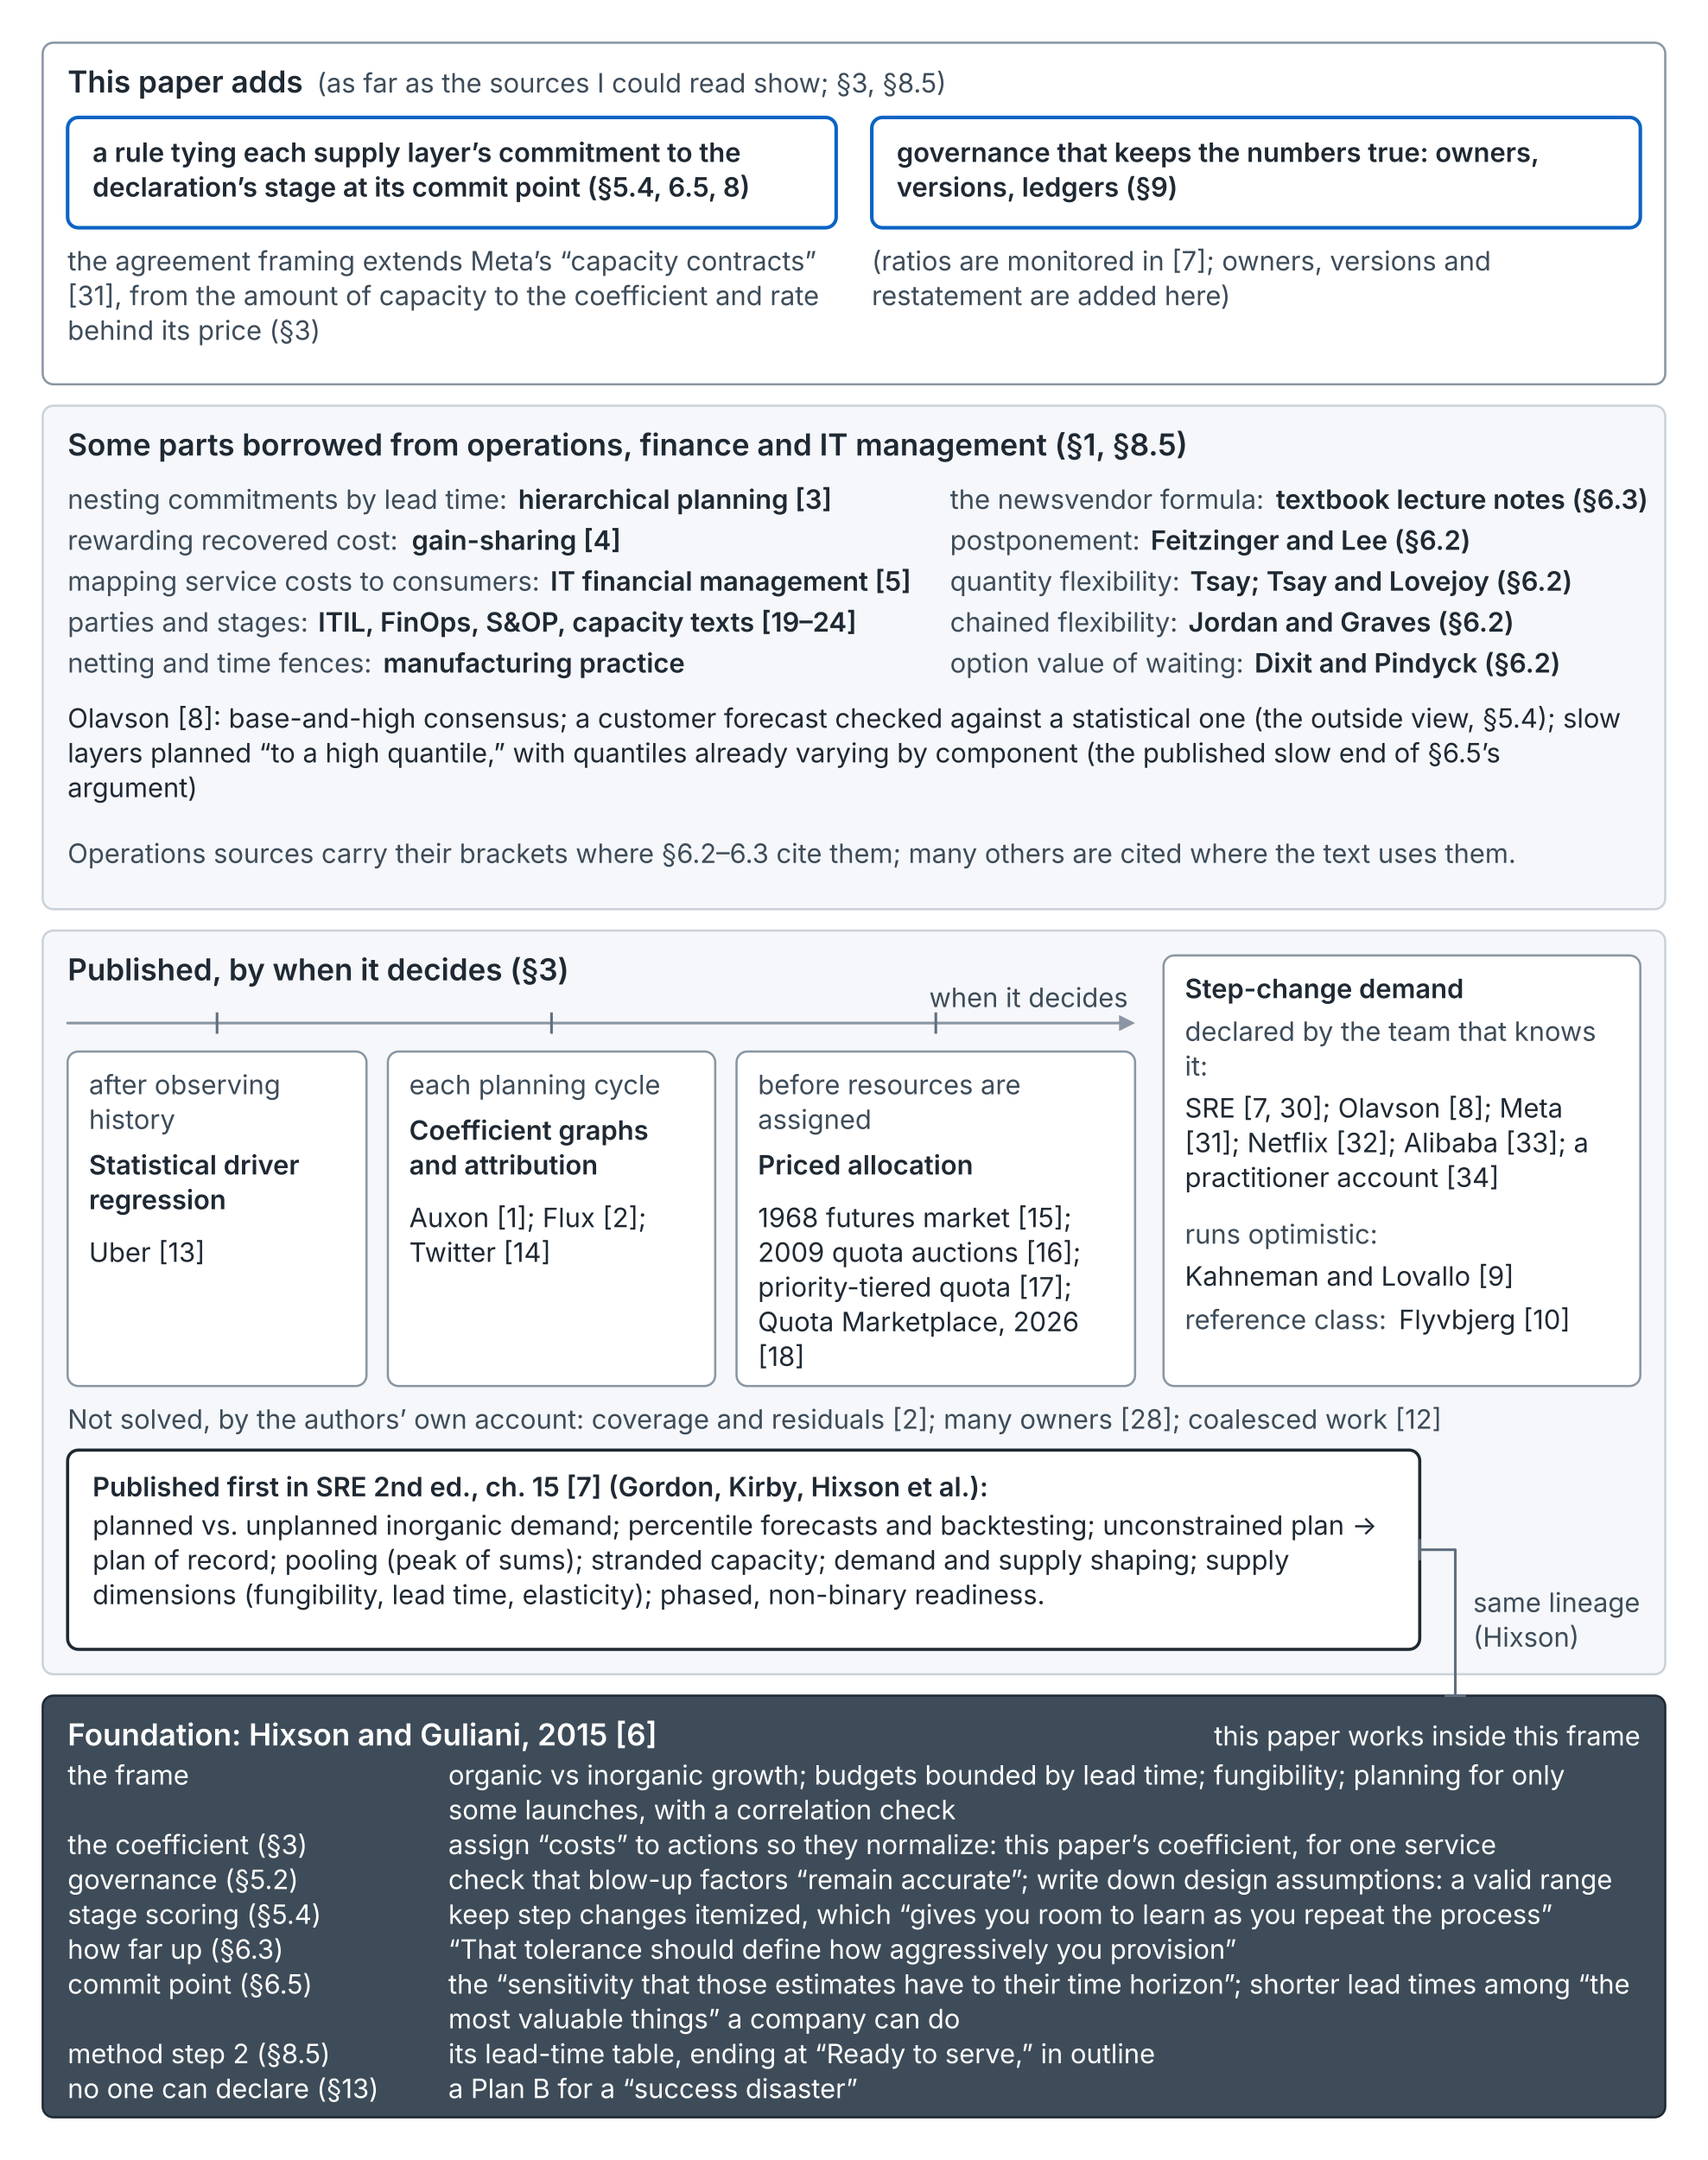
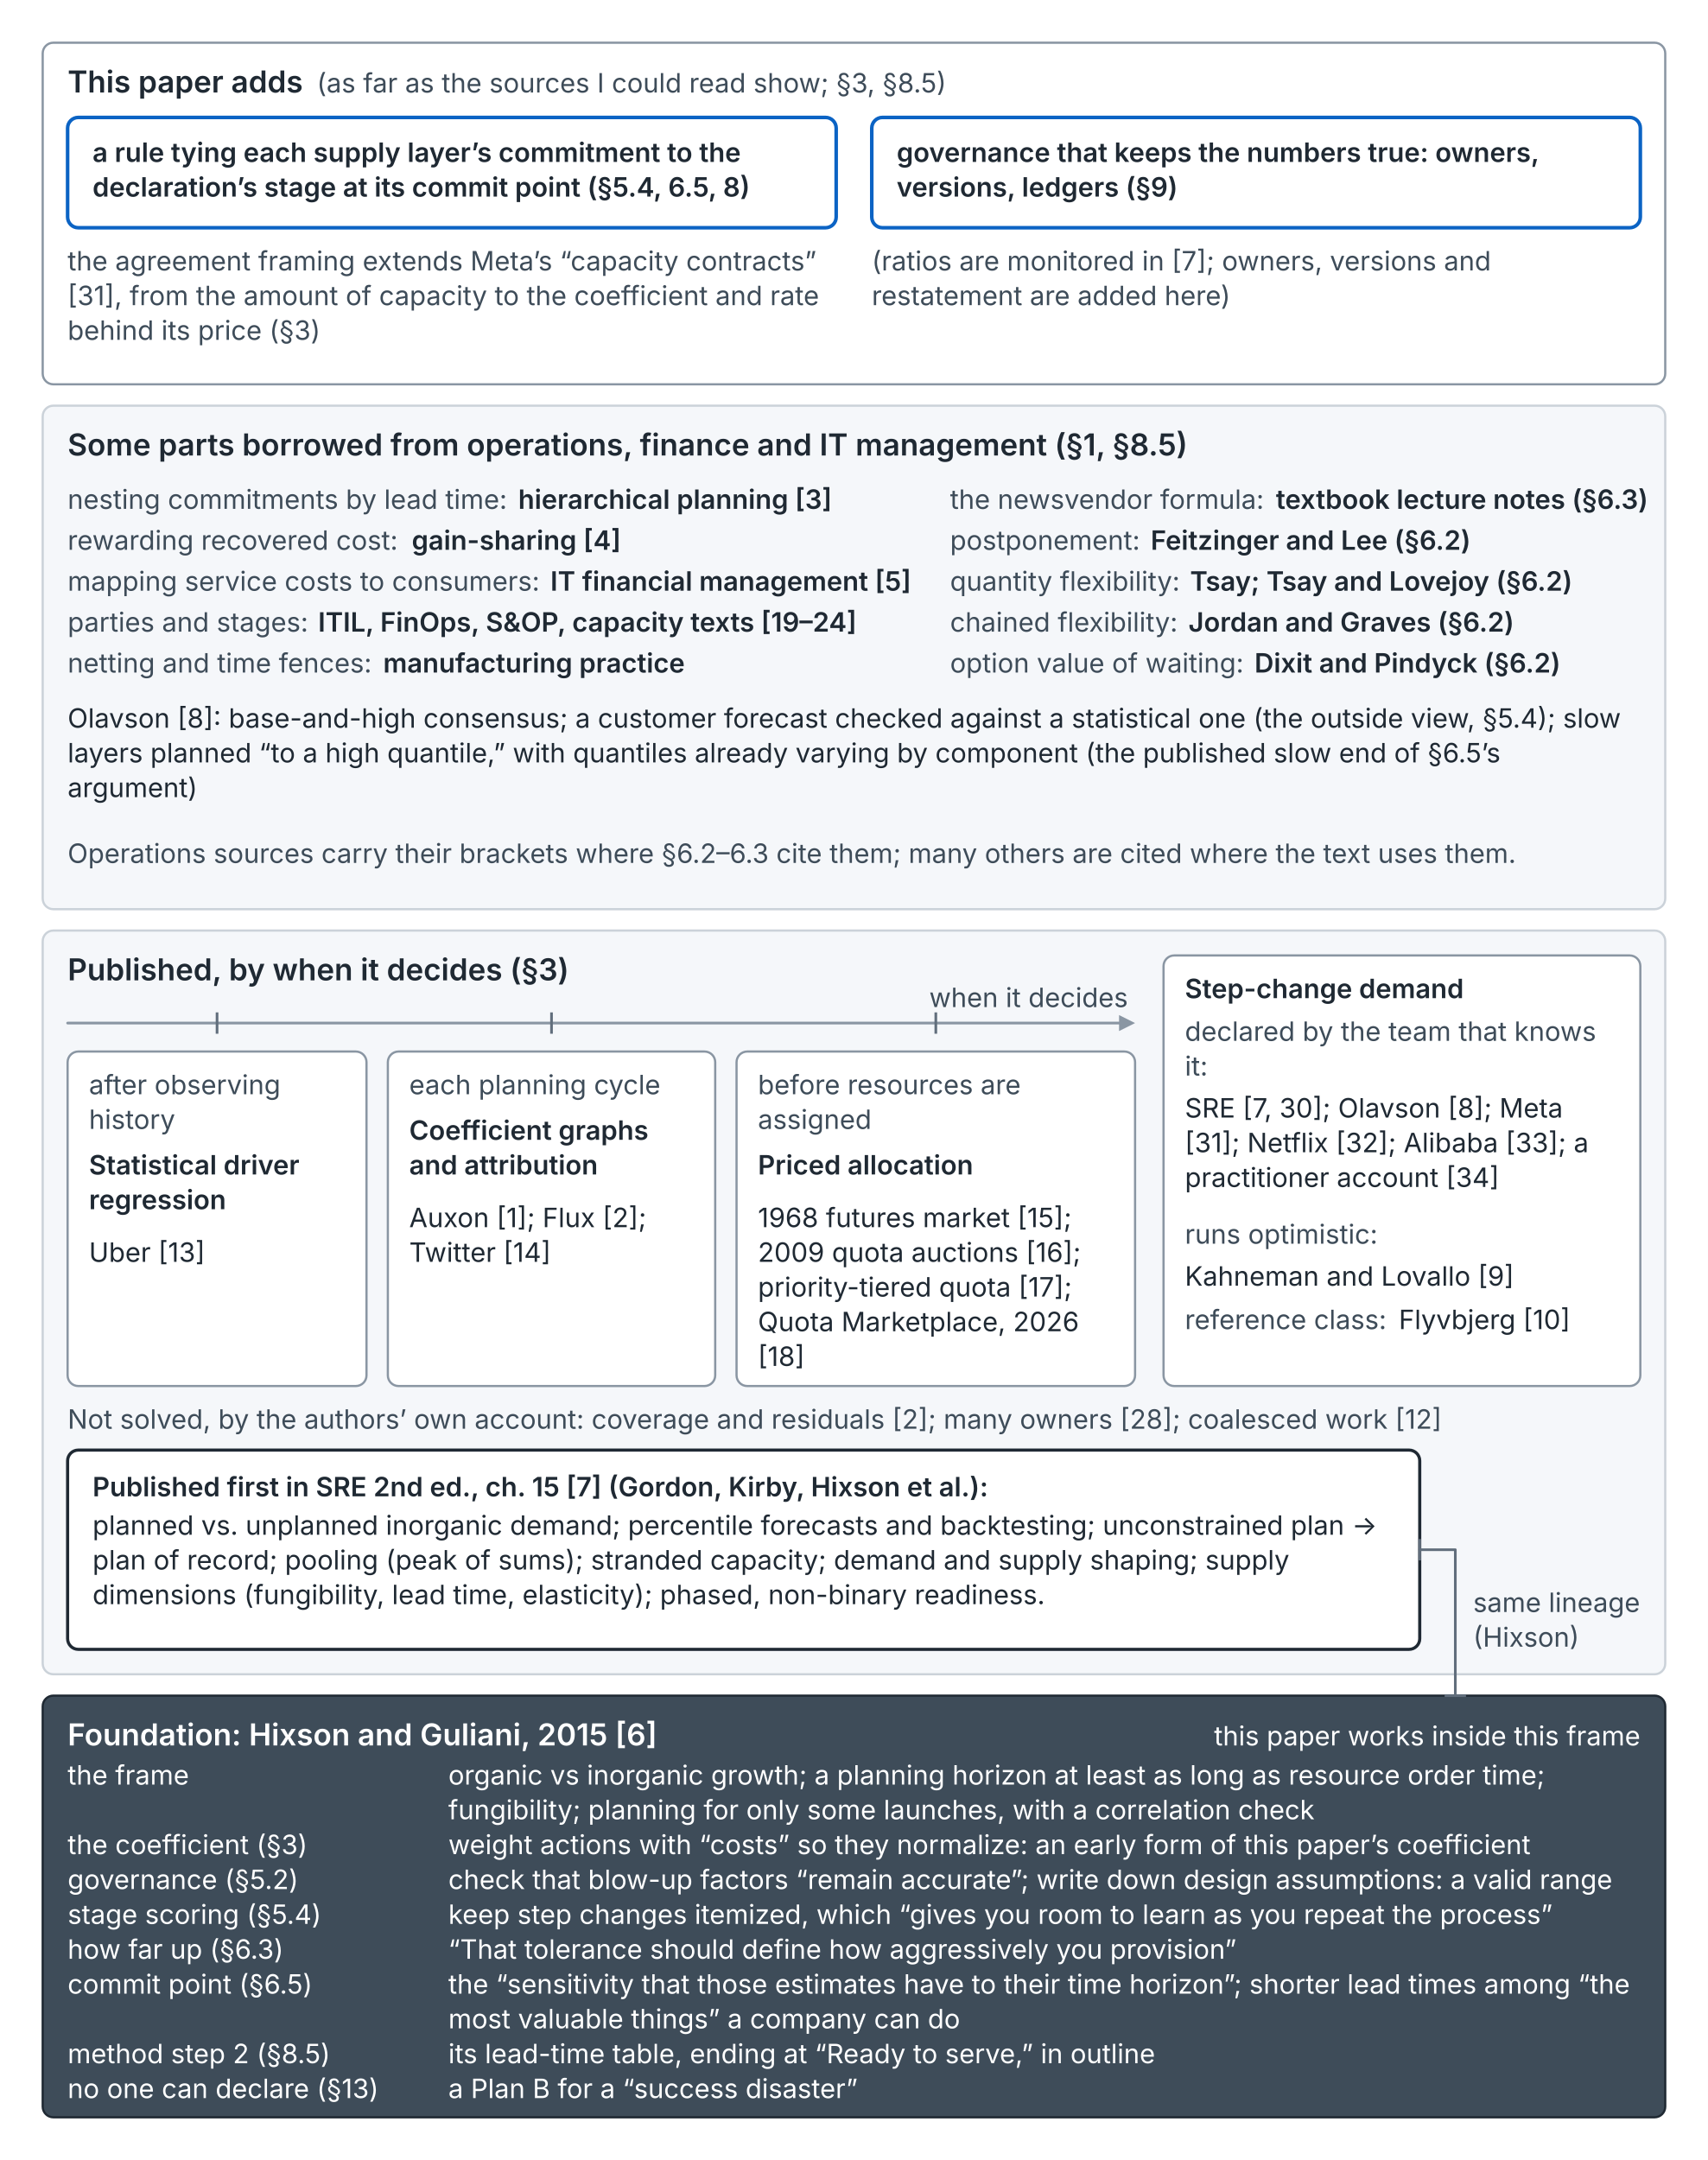
<svg xmlns="http://www.w3.org/2000/svg" viewBox="0 0 960 1214" width="100%" role="img" aria-labelledby="t d" data-canvas="page" preserveAspectRatio="xMidYMid meet" style="max-width:100%;height:auto;display:block" font-family="Inter, -apple-system, 'Segoe UI', Roboto, Helvetica, Arial, sans-serif">
  <rect x="0" y="0" width="960" height="1214" fill="#FFFFFF" />
  <rect x="24" y="24" width="912" height="192" rx="6" fill="#FFFFFF" stroke="#8A96A3" stroke-width="1.25" />
  <text x="38" y="52" font-size="17" fill="#1F2933" font-weight="600">This paper adds</text>
  <text x="178.06" y="52" font-size="15" fill="#3E4C59" style="font-feature-settings:'tnum' 1">(as far as the sources I could read show; §3, §8.5)</text>
  <rect x="38" y="66" width="432" height="62" rx="6" fill="#FFFFFF" stroke="#0B63C4" stroke-width="2" />
  <text x="52" y="91" font-size="15" fill="#1F2933" font-weight="600" style="font-feature-settings:'tnum' 1">
    <tspan x="52" dy="0">a rule tying each supply layer’s commitment to the</tspan>
    <tspan x="52" dy="19.5">declaration’s stage at its commit point (§5.4, 6.5, 8)</tspan>
  </text>
  <rect x="490" y="66" width="432" height="62" rx="6" fill="#FFFFFF" stroke="#0B63C4" stroke-width="2" />
  <text x="504" y="91" font-size="15" fill="#1F2933" font-weight="600" style="font-feature-settings:'tnum' 1">
    <tspan x="504" dy="0">governance that keeps the numbers true: owners,</tspan>
    <tspan x="504" dy="19.5">versions, ledgers (§9)</tspan>
  </text>
  <text x="490" y="152" font-size="15" fill="#3E4C59" style="font-feature-settings:'tnum' 1">
    <tspan x="490" dy="0">(ratios are monitored in [7]; owners, versions and</tspan>
    <tspan x="490" dy="19.5">restatement are added here)</tspan>
  </text>
  <text x="38" y="152" font-size="15" fill="#3E4C59" style="font-feature-settings:'tnum' 1">
    <tspan x="38" dy="0">the agreement framing extends Meta’s “capacity contracts”</tspan>
    <tspan x="38" dy="19.5">[31], from the amount of capacity to the coefficient and rate</tspan>
    <tspan x="38" dy="19.5">behind its price (§3)</tspan>
  </text>
  <rect x="24" y="228" width="912" height="283" rx="6" fill="#F5F7FA" stroke="#CBD2D9" stroke-width="1.25" />
  <text x="38" y="256" font-size="17" fill="#1F2933" font-weight="600" style="font-feature-settings:'tnum' 1">Some parts borrowed from operations, finance and IT management (§1, §8.5)</text>
  <text x="38" y="286" font-size="15" fill="#3E4C59">nesting commitments by lead time:</text>
  <text x="291.27" y="286" font-size="15" fill="#1F2933" font-weight="600" style="font-feature-settings:'tnum' 1">hierarchical planning [3]</text>
  <text x="38" y="309" font-size="15" fill="#3E4C59">rewarding recovered cost:</text>
  <text x="231.42" y="309" font-size="15" fill="#1F2933" font-weight="600">gain-sharing [4]</text>
  <text x="38" y="332" font-size="15" fill="#3E4C59">mapping service costs to consumers:</text>
  <text x="309.35" y="332" font-size="15" fill="#1F2933" font-weight="600" style="font-feature-settings:'tnum' 1">IT financial management [5]</text>
  <text x="38" y="355" font-size="15" fill="#3E4C59">parties and stages:</text>
  <text x="178.79" y="355" font-size="15" fill="#1F2933" font-weight="600" style="font-feature-settings:'tnum' 1">ITIL, FinOps, S&amp;OP, capacity texts [19–24]</text>
  <text x="38" y="378" font-size="15" fill="#3E4C59">netting and time fences:</text>
  <text x="215.36" y="378" font-size="15" fill="#1F2933" font-weight="600">manufacturing practice</text>
  <text x="534" y="286" font-size="15" fill="#3E4C59">the newsvendor formula:</text>
  <text x="717.18" y="286" font-size="15" fill="#1F2933" font-weight="600" style="font-feature-settings:'tnum' 1">textbook lecture notes (§6.3)</text>
  <text x="534" y="309" font-size="15" fill="#3E4C59">postponement:</text>
  <text x="646.77" y="309" font-size="15" fill="#1F2933" font-weight="600" style="font-feature-settings:'tnum' 1">Feitzinger and Lee (§6.2)</text>
  <text x="534" y="332" font-size="15" fill="#3E4C59">quantity flexibility:</text>
  <text x="668.89" y="332" font-size="15" fill="#1F2933" font-weight="600" style="font-feature-settings:'tnum' 1">Tsay; Tsay and Lovejoy (§6.2)</text>
  <text x="534" y="355" font-size="15" fill="#3E4C59">chained flexibility:</text>
  <text x="667.97" y="355" font-size="15" fill="#1F2933" font-weight="600" style="font-feature-settings:'tnum' 1">Jordan and Graves (§6.2)</text>
  <text x="534" y="378" font-size="15" fill="#3E4C59">option value of waiting:</text>
  <text x="705.12" y="378" font-size="15" fill="#1F2933" font-weight="600" style="font-feature-settings:'tnum' 1">Dixit and Pindyck (§6.2)</text>
  <text x="38" y="409" font-size="15" fill="#1F2933">
    <tspan x="38" dy="0">Olavson [8]: base-and-high consensus; a customer forecast checked against a statistical one (the outside view, §5.4); slow</tspan>
    <tspan x="38" dy="19.5">layers planned “to a high quantile,” with quantiles already varying by component (the published slow end of §6.5’s</tspan>
    <tspan x="38" dy="19.5">argument)</tspan>
  </text>
  <text x="38" y="485" font-size="15" fill="#3E4C59" style="font-feature-settings:'tnum' 1">Operations sources carry their brackets where §6.2–6.3 cite them; many others are cited where the text uses them.</text>
  <rect x="24" y="523" width="912" height="418" rx="6" fill="#F5F7FA" stroke="#CBD2D9" stroke-width="1.25" />
  <text x="38" y="551" font-size="17" fill="#1F2933" font-weight="600" style="font-feature-settings:'tnum' 1">Published, by when it decides (§3)</text>
  <path d="M38,575 L630.8,575" fill="none" stroke="#8A96A3" stroke-width="1.5" stroke-linejoin="round" stroke-linecap="round" />
  <path d="M638,575 L629,579.5 L629,570.5 Z" fill="#8A96A3" stroke="none" stroke-linejoin="round" stroke-linecap="round" />
  <text x="634" y="566" font-size="15" fill="#3E4C59" text-anchor="end">when it decides</text>
  <line x1="122" y1="569" x2="122" y2="581" stroke="#616E7C" stroke-width="1.5" stroke-linecap="butt" />
  <rect x="38" y="591" width="168" height="188" rx="6" fill="#FFFFFF" stroke="#8A96A3" stroke-width="1.25" />
  <text x="50" y="615" font-size="15" fill="#3E4C59">
    <tspan x="50" dy="0">after observing</tspan>
    <tspan x="50" dy="19.5">history</tspan>
  </text>
  <text x="50" y="660.1" font-size="15" fill="#1F2933" font-weight="600">
    <tspan x="50" dy="0">Statistical driver</tspan>
    <tspan x="50" dy="19.5">regression</tspan>
  </text>
  <text x="50" y="709.2" font-size="15" fill="#1F2933" style="font-feature-settings:'tnum' 1">Uber [13]</text>
  <line x1="310" y1="569" x2="310" y2="581" stroke="#616E7C" stroke-width="1.5" stroke-linecap="butt" />
  <rect x="218" y="591" width="184" height="188" rx="6" fill="#FFFFFF" stroke="#8A96A3" stroke-width="1.25" />
  <text x="230" y="615" font-size="15" fill="#3E4C59">each planning cycle</text>
  <text x="230" y="640.6" font-size="15" fill="#1F2933" font-weight="600">
    <tspan x="230" dy="0">Coefficient graphs</tspan>
    <tspan x="230" dy="19.5">and attribution</tspan>
  </text>
  <text x="230" y="689.7" font-size="15" fill="#1F2933" style="font-feature-settings:'tnum' 1">
    <tspan x="230" dy="0">Auxon [1]; Flux [2];</tspan>
    <tspan x="230" dy="19.5">Twitter [14]</tspan>
  </text>
  <line x1="526" y1="569" x2="526" y2="581" stroke="#616E7C" stroke-width="1.5" stroke-linecap="butt" />
  <rect x="414" y="591" width="224" height="188" rx="6" fill="#FFFFFF" stroke="#8A96A3" stroke-width="1.25" />
  <text x="426" y="615" font-size="15" fill="#3E4C59">
    <tspan x="426" dy="0">before resources are</tspan>
    <tspan x="426" dy="19.5">assigned</tspan>
  </text>
  <text x="426" y="660.1" font-size="15" fill="#1F2933" font-weight="600">Priced allocation</text>
  <text x="426" y="689.7" font-size="15" fill="#1F2933">
    <tspan x="426" dy="0">1968 futures market [15];</tspan>
    <tspan x="426" dy="19.5">2009 quota auctions [16];</tspan>
    <tspan x="426" dy="19.5">priority-tiered quota [17];</tspan>
    <tspan x="426" dy="19.5">Quota Marketplace, 2026</tspan>
    <tspan x="426" dy="19.5">[18]</tspan>
  </text>
  <text x="38" y="803" font-size="15" fill="#3E4C59" style="font-feature-settings:'tnum' 1">Not solved, by the authors’ own account: coverage and residuals [2]; many owners [28]; coalesced work [12]</text>
  <rect x="654" y="537" width="268" height="242" rx="6" fill="#FFFFFF" stroke="#8A96A3" stroke-width="1.25" />
  <text x="666" y="561" font-size="15" fill="#1F2933" font-weight="600">Step-change demand</text>
  <text x="666" y="585" font-size="15" fill="#3E4C59">
    <tspan x="666" dy="0">declared by the team that knows</tspan>
    <tspan x="666" dy="19.5">it:</tspan>
  </text>
  <text x="666" y="628.1" font-size="15" fill="#1F2933" style="font-feature-settings:'tnum' 1">
    <tspan x="666" dy="0">SRE [7, 30]; Olavson [8]; Meta</tspan>
    <tspan x="666" dy="19.5">[31]; Netflix [32]; Alibaba [33]; a</tspan>
    <tspan x="666" dy="19.5">practitioner account [34]</tspan>
  </text>
  <text x="666" y="699" font-size="15" fill="#3E4C59">runs optimistic:</text>
  <text x="666" y="722.6" font-size="15" fill="#1F2933" style="font-feature-settings:'tnum' 1">Kahneman and Lovallo [9]</text>
  <text x="666" y="747" font-size="15" fill="#3E4C59">reference class:</text>
  <text x="786.24" y="747" font-size="15" fill="#1F2933" style="font-feature-settings:'tnum' 1">Flyvbjerg [10]</text>
  <rect x="38" y="815" width="760" height="112" rx="6" fill="#FFFFFF" stroke="#1F2933" stroke-width="1.75" />
  <text x="52" y="841" font-size="15" fill="#1F2933" font-weight="600" style="font-feature-settings:'tnum' 1">Published first in SRE 2nd ed., ch. 15 [7] (Gordon, Kirby, Hixson et al.):</text>
  <text x="52" y="862.6" font-size="15" fill="#1F2933">
    <tspan x="52" dy="0">planned vs. unplanned inorganic demand; percentile forecasts and backtesting; unconstrained plan →</tspan>
    <tspan x="52" dy="19.5">plan of record; pooling (peak of sums); stranded capacity; demand and supply shaping; supply</tspan>
    <tspan x="52" dy="19.5">dimensions (fungibility, lead time, elasticity); phased, non-binary readiness.</tspan>
  </text>
  <rect x="24" y="953" width="912" height="237" rx="6" fill="#3E4C59" stroke="#1F2933" stroke-width="1.25" />
  <text x="38" y="981" font-size="17" fill="#FFFFFF" font-weight="600" style="font-feature-settings:'tnum' 1">Foundation: Hixson and Guliani, 2015 [6]</text>
  <path d="M798,871.0 H818 V953" fill="none" stroke="#616E7C" stroke-width="1.5" stroke-linejoin="round" stroke-linecap="round" />
  <line x1="812" y1="953" x2="824" y2="953" stroke="#616E7C" stroke-width="1.5" stroke-linecap="butt" />
  <line x1="798" y1="865" x2="798" y2="877" stroke="#616E7C" stroke-width="1.5" stroke-linecap="butt" />
  <text x="828" y="906" font-size="15" fill="#3E4C59">
    <tspan x="828" dy="0">same lineage</tspan>
    <tspan x="828" dy="19.5">(Hixson)</tspan>
  </text>
  <text x="922" y="981" font-size="15" fill="#FFFFFF" text-anchor="end">this paper works inside this frame</text>
  <text x="38" y="1003" font-size="15" fill="#FFFFFF">the frame</text>
  <text x="252" y="1003" font-size="15" fill="#FFFFFF">
-     <tspan x="252" dy="0">organic vs inorganic growth; budgets bounded by lead time; fungibility; planning for only</tspan>
-     <tspan x="252" dy="19.5">some launches, with a correlation check</tspan>
+     <tspan x="252" dy="0">organic vs inorganic growth; a planning horizon at least as long as resource order time;</tspan>
+     <tspan x="252" dy="19.5">fungibility; planning for only some launches, with a correlation check</tspan>
  </text>
  <text x="38" y="1042.1" font-size="15" fill="#FFFFFF" style="font-feature-settings:'tnum' 1">the coefficient (§3)</text>
-   <text x="252" y="1042.1" font-size="15" fill="#FFFFFF">assign “costs” to actions so they normalize: this paper’s coefficient, for one service</text>
+   <text x="252" y="1042.1" font-size="15" fill="#FFFFFF">weight actions with “costs” so they normalize: an early form of this paper’s coefficient</text>
  <text x="38" y="1061.7" font-size="15" fill="#FFFFFF" style="font-feature-settings:'tnum' 1">governance (§5.2)</text>
  <text x="252" y="1061.7" font-size="15" fill="#FFFFFF">check that blow-up factors “remain accurate”; write down design assumptions: a valid range</text>
  <text x="38" y="1081.3" font-size="15" fill="#FFFFFF" style="font-feature-settings:'tnum' 1">stage scoring (§5.4)</text>
  <text x="252" y="1081.3" font-size="15" fill="#FFFFFF">keep step changes itemized, which “gives you room to learn as you repeat the process”</text>
  <text x="38" y="1100.9" font-size="15" fill="#FFFFFF" style="font-feature-settings:'tnum' 1">how far up (§6.3)</text>
  <text x="252" y="1100.9" font-size="15" fill="#FFFFFF">“That tolerance should define how aggressively you provision”</text>
  <text x="38" y="1120.5" font-size="15" fill="#FFFFFF" style="font-feature-settings:'tnum' 1">commit point (§6.5)</text>
  <text x="252" y="1120.5" font-size="15" fill="#FFFFFF">
    <tspan x="252" dy="0">the “sensitivity that those estimates have to their time horizon”; shorter lead times among “the</tspan>
    <tspan x="252" dy="19.5">most valuable things” a company can do</tspan>
  </text>
  <text x="38" y="1159.6" font-size="15" fill="#FFFFFF" style="font-feature-settings:'tnum' 1">method step 2 (§8.5)</text>
  <text x="252" y="1159.6" font-size="15" fill="#FFFFFF">its lead-time table, ending at “Ready to serve,” in outline</text>
  <text x="38" y="1179.2" font-size="15" fill="#FFFFFF" style="font-feature-settings:'tnum' 1">no one can declare (§13)</text>
  <text x="252" y="1179.2" font-size="15" fill="#FFFFFF">a Plan B for a “success disaster”</text>
</svg>
